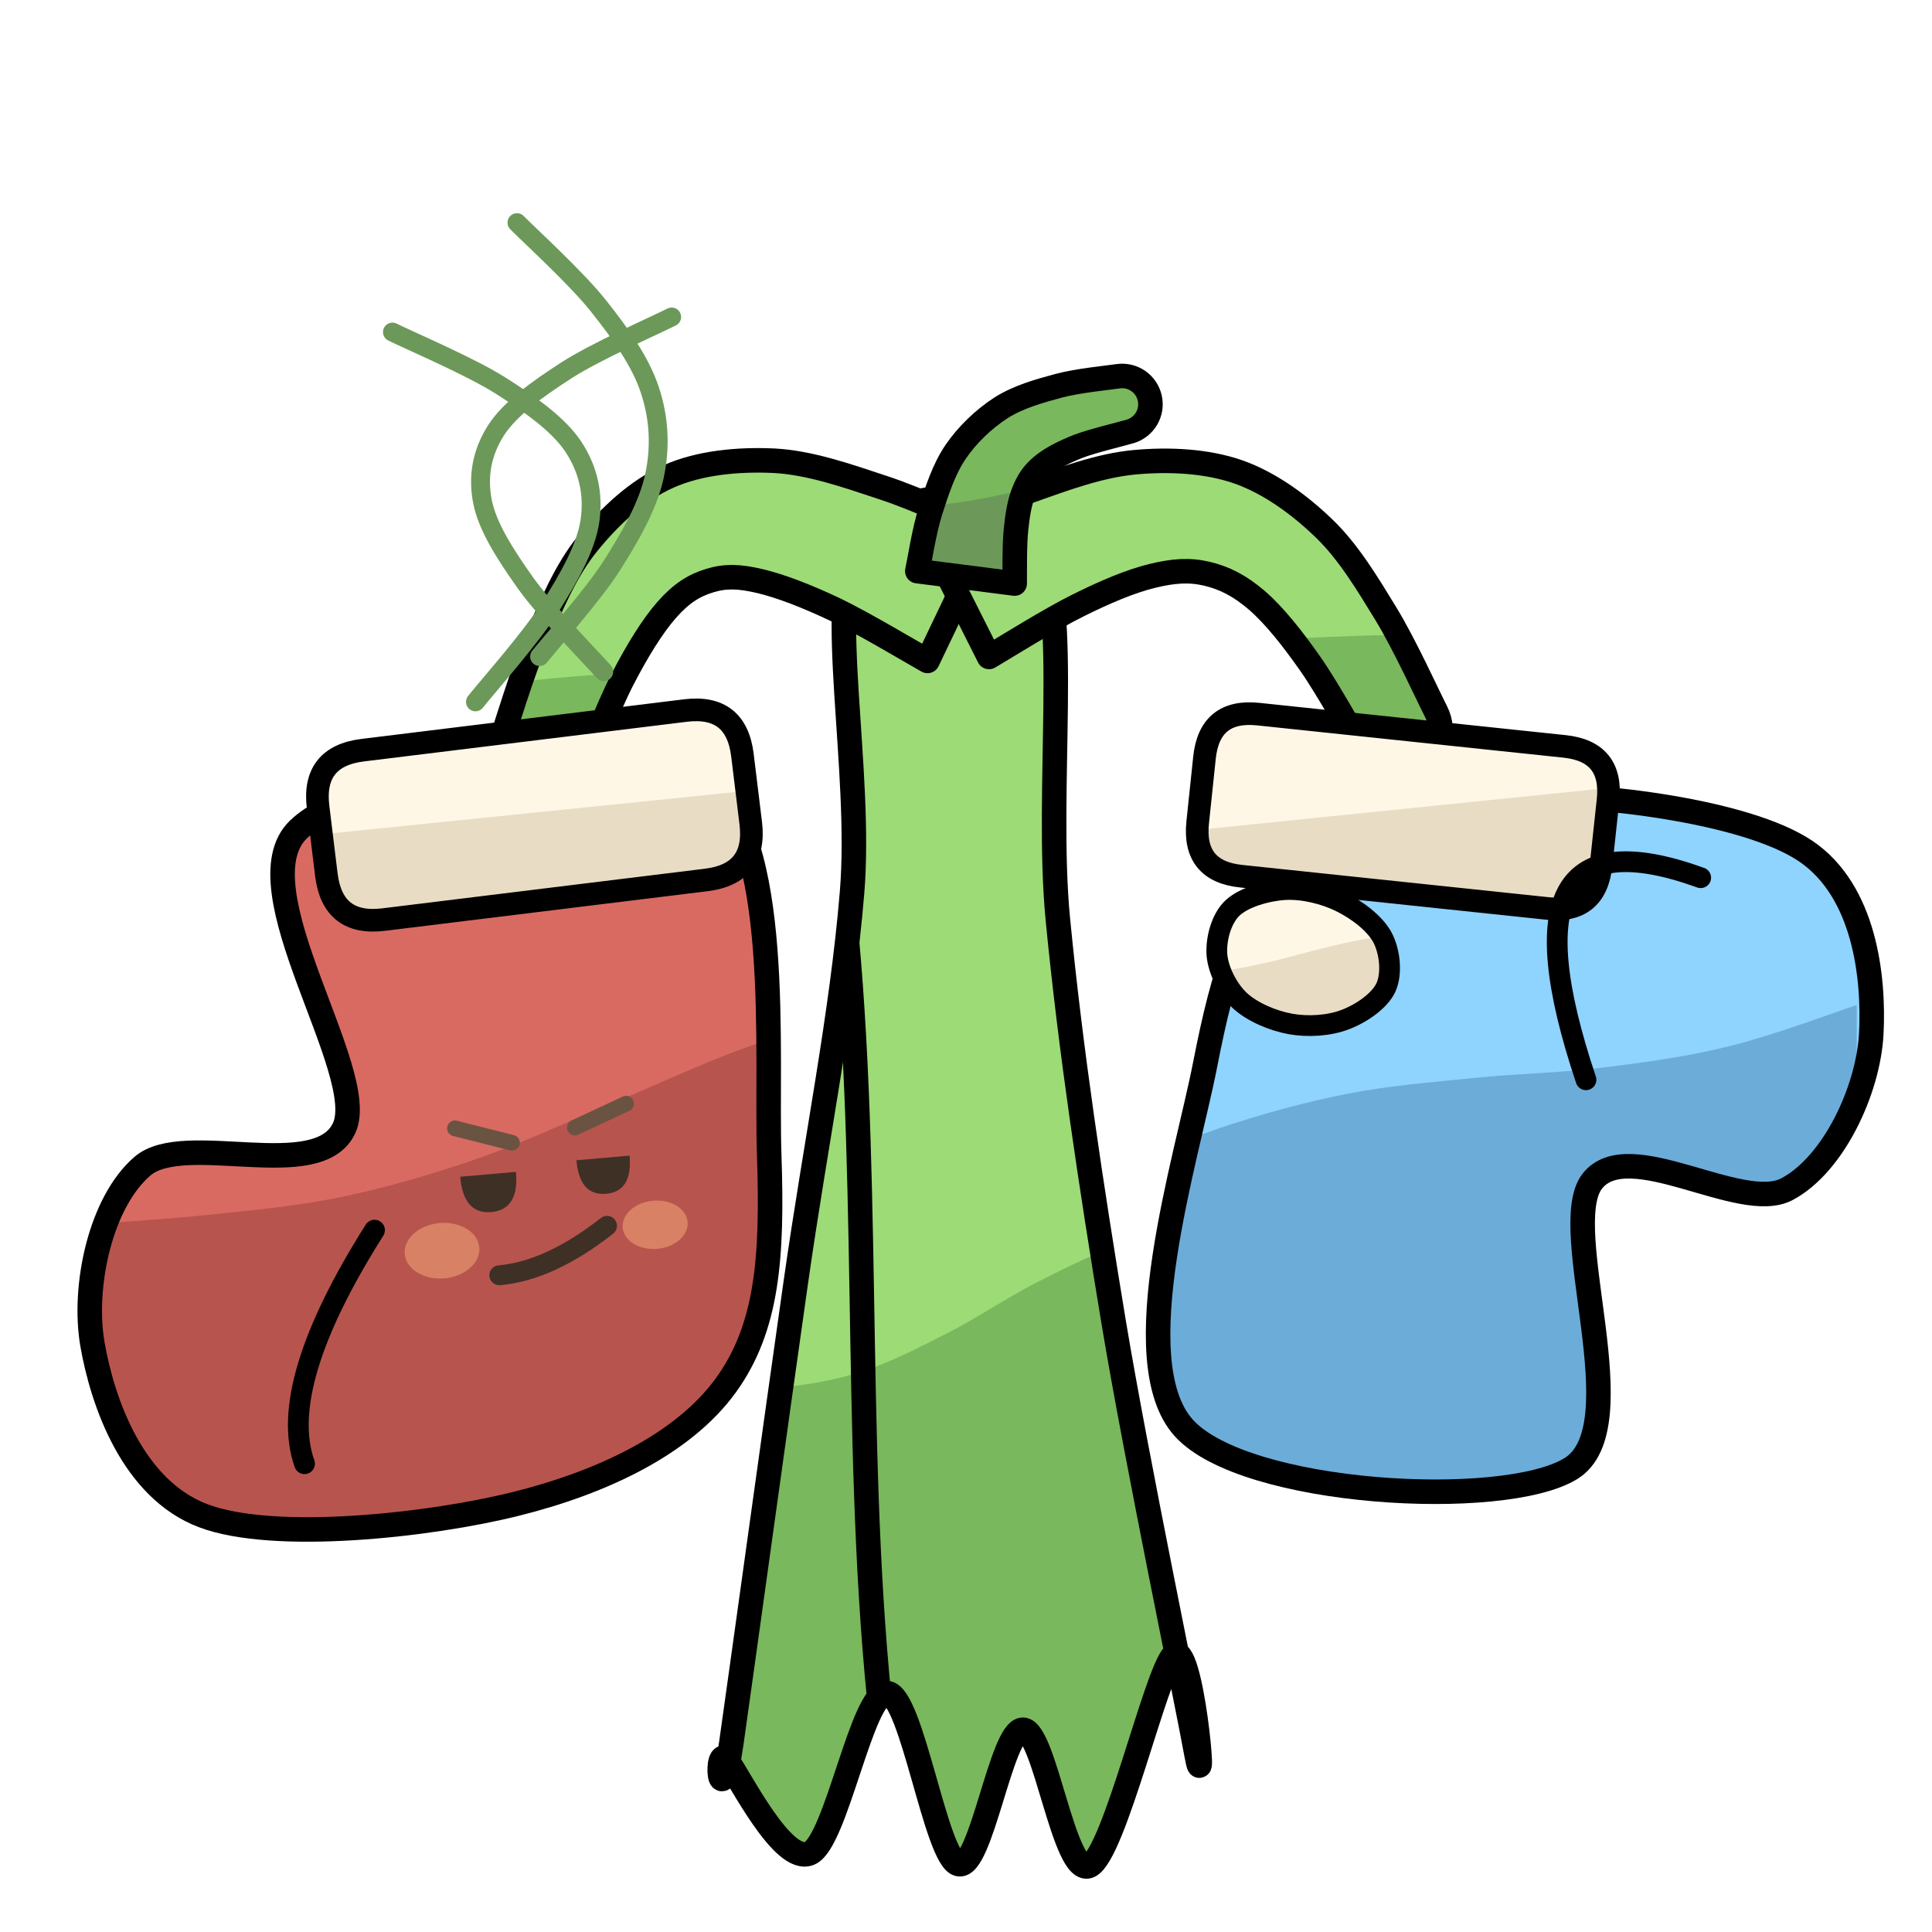
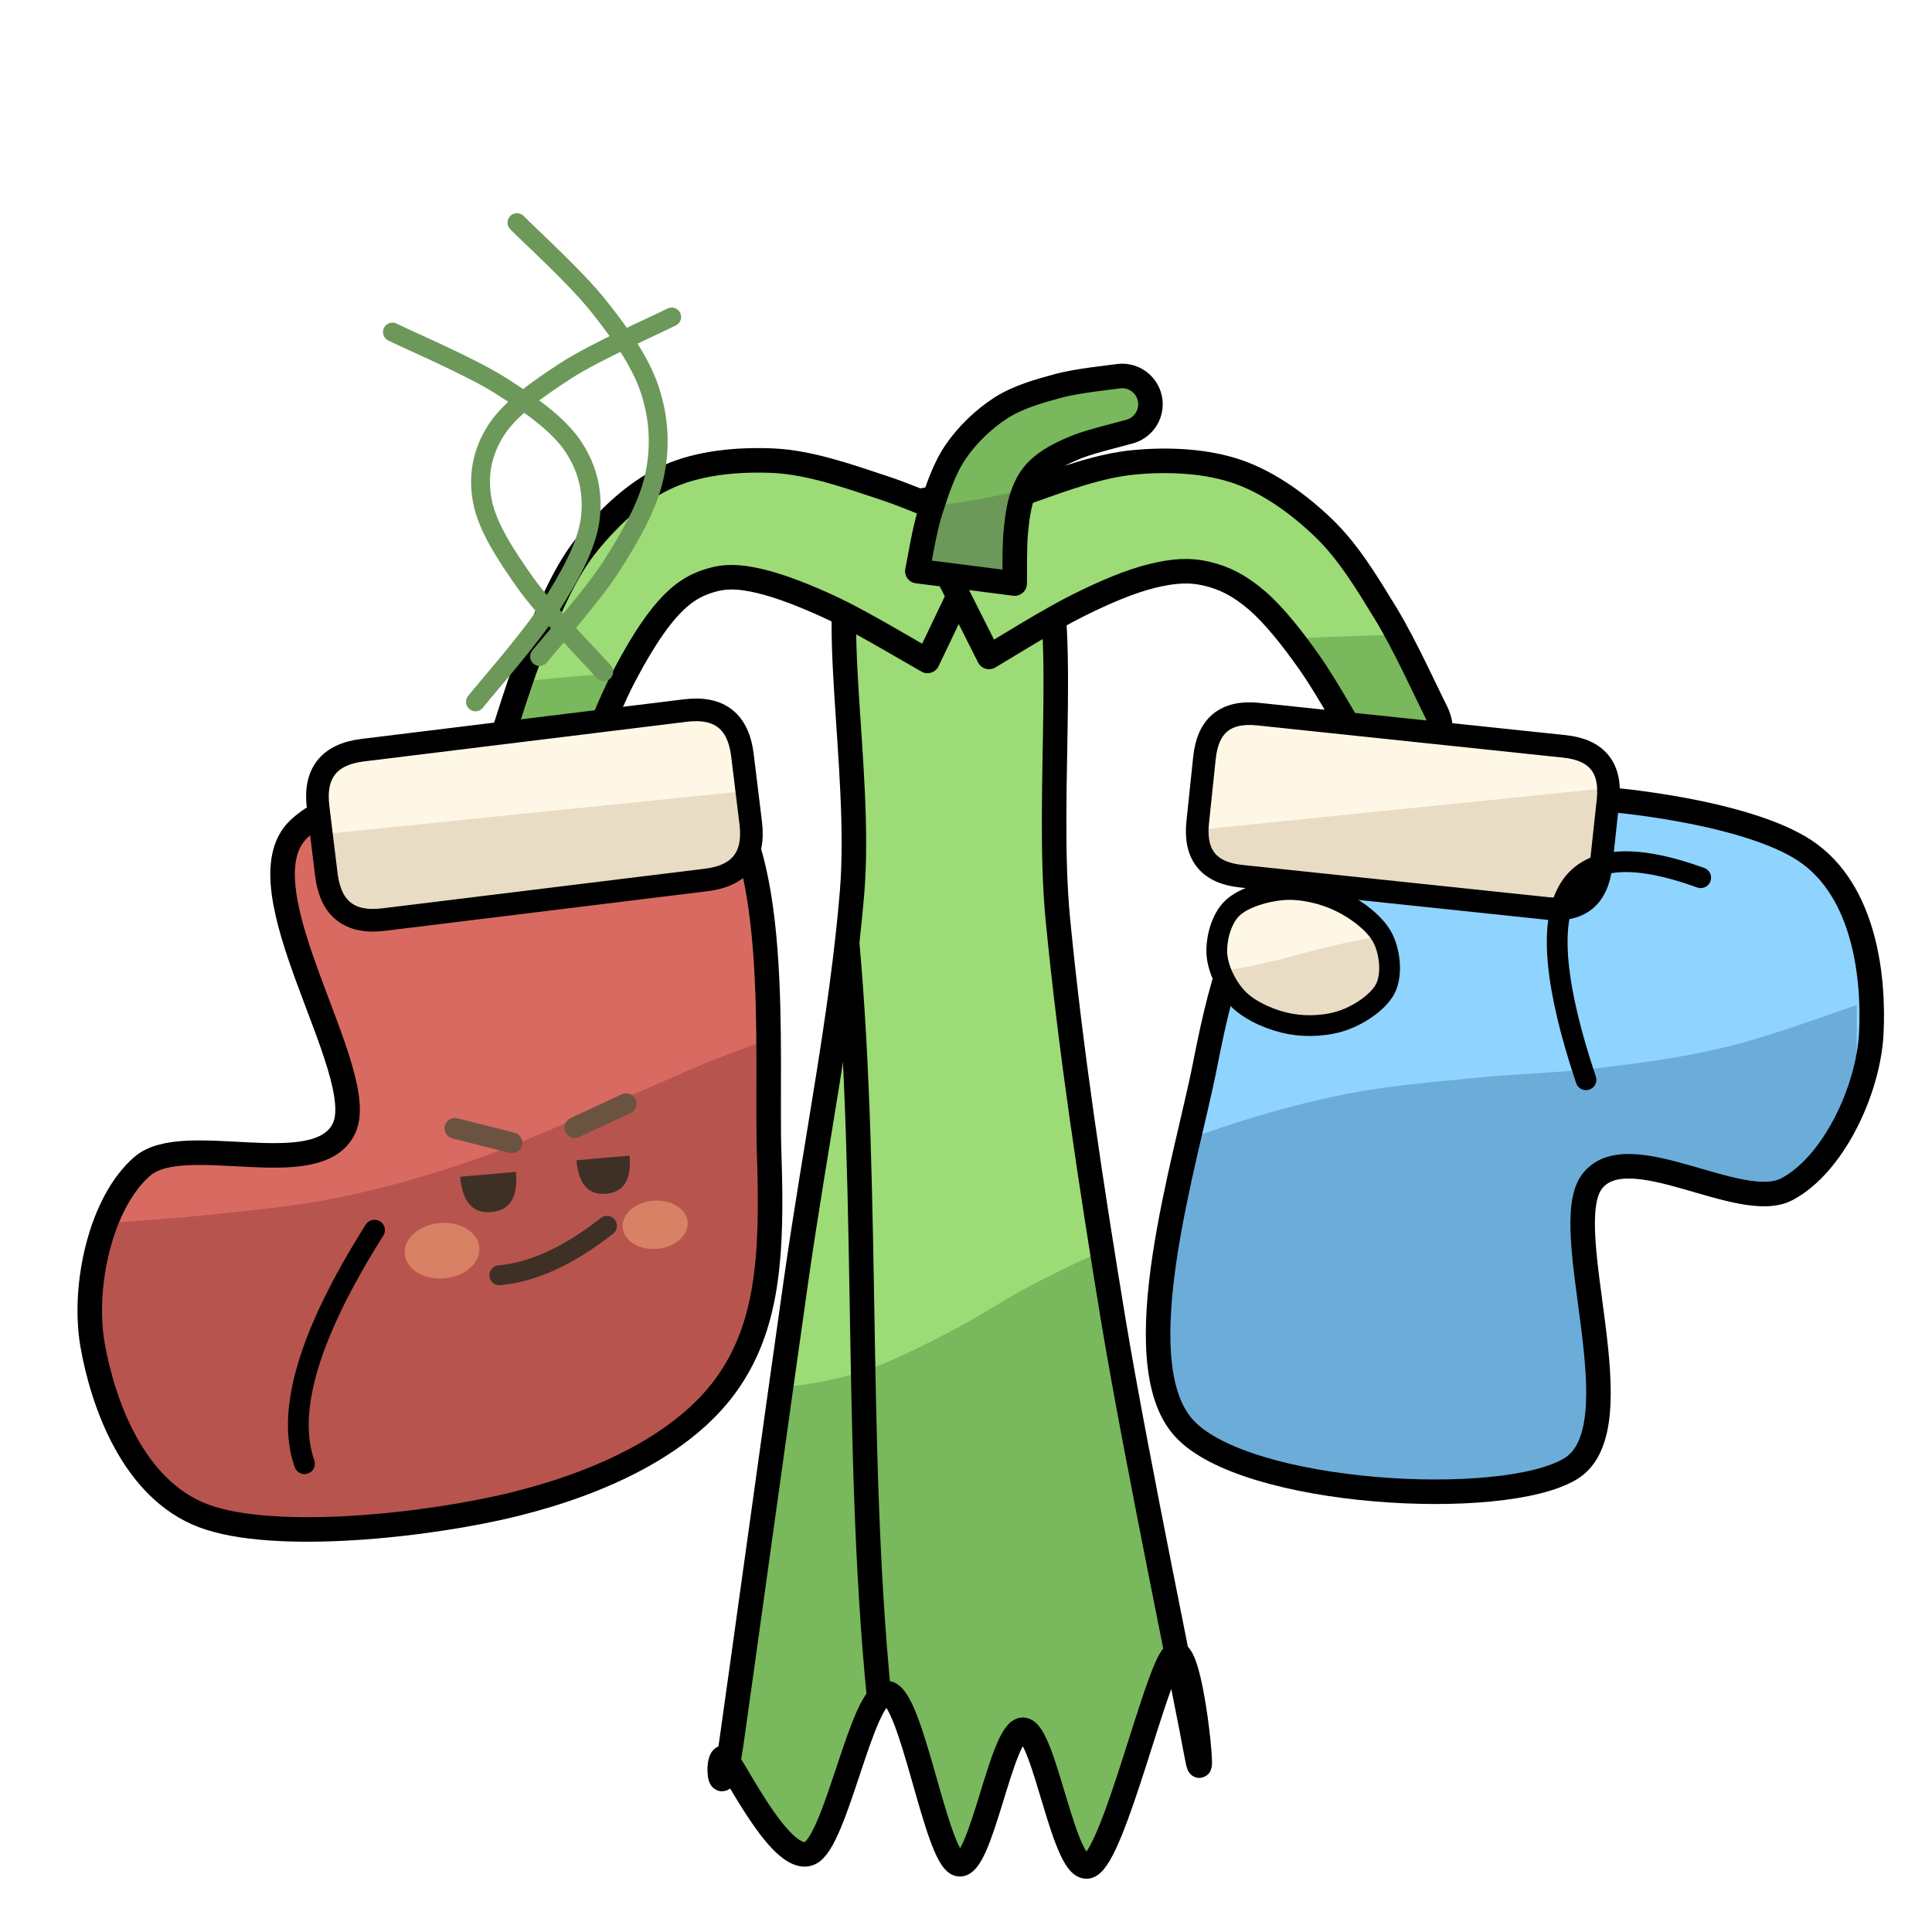
<svg xmlns="http://www.w3.org/2000/svg" width="1024" height="1024" viewBox="0 0 1024 1024">
  <defs>
    <clipPath id="k1">
      <path d="M454.0,288.0 C437.6,318.9 457.0,407.9 451.6,473.1 C446.2,538.4 432.5,604.5 421.8,679.6 C411.1,754.7 393.6,881.8 387.6,924.0 C381.5,966.2 378.5,923.3 385.5,933.1 C392.4,942.8 415.0,988.3 429.1,982.3 C443.2,976.4 457.0,896.4 470.2,897.4 C483.3,898.3 496.0,984.8 508.0,988.0 C520.0,991.3 530.7,916.6 542.2,916.8 C553.8,916.9 564.1,995.4 577.4,988.9 C590.7,982.3 612.5,887.2 622.0,877.3 C631.5,867.5 639.5,959.4 634.2,930.0 C628.9,900.6 602.6,774.7 590.3,701.0 C578.1,627.2 567.4,556.2 560.7,487.4 C554.0,418.5 567.8,321.2 550.0,288.0 C532.2,254.8 470.4,257.1 454.0,288.0 Z" />
    </clipPath>
    <clipPath id="k2">
      <path d="M524.4,281.7 C515.0,277.8 486.9,264.6 467.9,258.4 C448.9,252.1 429.2,245.2 410.3,244.2 C391.4,243.3 370.8,245.2 354.4,252.5 C337.9,259.8 323.3,273.5 311.6,287.9 C299.9,302.2 292.3,320.7 284.4,338.6 C276.6,356.6 267.9,386.2 264.6,395.7 A23.0,23.0 0 0 0 307.4,412.3 C311.2,403.6 322.2,375.0 329.9,360.1 C337.6,345.2 345.8,331.8 353.5,323.1 C361.3,314.3 368.0,310.2 376.3,307.7 C384.5,305.2 391.8,305.4 402.8,308.0 C413.8,310.6 427.7,316.0 442.5,323.0 C457.3,330.1 483.4,345.7 491.6,350.3 Z" />
    </clipPath>
    <clipPath id="k3">
      <path d="M524.2,348.2 C532.0,343.6 556.8,328.1 571.2,321.0 C585.6,313.8 599.1,308.1 610.5,305.3 C621.9,302.5 630.4,301.9 639.7,304.1 C649.0,306.3 657.1,310.4 666.3,318.3 C675.4,326.2 685.0,338.3 694.4,351.7 C703.8,365.1 718.0,390.9 722.8,398.7 A22.0,22.0 0 0 0 761.2,377.3 C756.8,368.7 744.5,341.6 734.6,325.4 C724.7,309.2 714.7,292.5 701.7,280.0 C688.6,267.4 673.0,256.0 656.3,250.1 C639.6,244.3 619.8,243.3 601.4,245.0 C583.0,246.7 564.1,253.7 545.8,260.2 C527.6,266.6 500.8,279.9 491.8,283.8 Z" />
    </clipPath>
    <clipPath id="k4">
      <path d="M537.8,309.3 C537.9,304.5 537.6,289.0 538.5,280.8 C539.3,272.7 540.4,266.2 542.7,260.5 C545.0,254.9 547.5,251.0 552.3,247.0 C557.1,243.0 563.6,239.7 571.4,236.6 C579.2,233.6 594.6,230.0 599.2,228.6 A15.0,15.0 0 0 0 592.8,199.4 C587.5,200.2 571.4,201.7 561.0,204.5 C550.6,207.3 539.6,210.4 530.5,216.2 C521.4,222.1 512.7,230.4 506.5,239.5 C500.3,248.6 496.6,260.1 493.2,270.7 C489.8,281.2 487.4,297.4 486.2,302.7 Z" />
    </clipPath>
    <clipPath id="k5">
      <path d="M158.2,439.6 C190.1,408.8 332.1,384.4 373.7,413.2 C415.3,441.9 405.8,558.8 407.7,612.3 C409.5,665.9 407.0,703.6 384.6,734.4 C362.2,765.2 319.6,785.6 273.4,797.1 C227.3,808.6 145.2,817.5 107.8,803.4 C70.4,789.3 54.4,743.4 49.0,712.5 C43.7,681.6 53.3,637.2 75.5,618.1 C97.7,599.0 168.6,627.7 182.4,597.9 C196.2,568.2 126.3,470.4 158.2,439.6 Z" />
    </clipPath>
    <clipPath id="k6">
      <path d="M168.6,427.8 Q165.3,400.9 192.3,397.6 L363.3,376.6 Q390.2,373.3 393.5,400.2 L397.9,436.2 Q401.2,463.1 374.3,466.4 L203.3,487.4 Q176.4,490.7 173.0,463.8 Z" />
    </clipPath>
    <clipPath id="k7">
      <path d="M832.4,778.5 C796.4,800.3 659.8,792.6 627.5,756.9 C595.2,721.3 628.9,614.6 638.7,564.5 C648.5,514.3 658.9,479.8 686.1,456.0 C713.4,432.1 757.3,422.3 802.4,421.4 C847.5,420.6 925.4,429.9 956.9,451.0 C988.5,472.2 993.4,518.3 991.8,548.2 C990.1,578.1 971.7,617.3 947.1,630.3 C922.5,643.3 863.1,601.4 843.9,626.1 C824.8,650.8 868.5,756.7 832.4,778.5 Z" />
    </clipPath>
    <clipPath id="k8">
      <path d="M848.6,458.4 Q845.9,484.2 820.2,481.5 L657.8,464.4 Q632.1,461.7 634.8,435.9 L638.4,401.6 Q641.1,375.8 666.9,378.5 L829.2,395.6 Q855.0,398.3 852.3,424.1 Z" />
    </clipPath>
    <clipPath id="k9">
      <path d="M710.4,477.9 C719.0,482.1 728.6,489.2 732.7,496.8 C736.7,504.3 737.9,516.0 734.6,523.3 C731.3,530.5 721.5,537.2 713.0,540.4 C704.5,543.7 693.2,544.4 683.9,542.7 C674.5,541.0 663.5,536.3 657.0,530.2 C650.6,524.1 645.7,514.2 645.0,506.1 C644.4,497.9 647.2,487.1 653.1,481.4 C659.1,475.6 671.5,472.1 681.0,471.5 C690.6,471.0 701.8,473.7 710.4,477.9 Z" />
    </clipPath>
  </defs>
  <path d="M454.0,288.0 C437.6,318.9 457.0,407.9 451.6,473.1 C446.2,538.4 432.5,604.5 421.8,679.6 C411.1,754.7 393.6,881.8 387.6,924.0 C381.5,966.2 378.5,923.3 385.5,933.1 C392.4,942.8 415.0,988.3 429.1,982.3 C443.2,976.4 457.0,896.4 470.2,897.4 C483.3,898.3 496.0,984.8 508.0,988.0 C520.0,991.3 530.7,916.6 542.2,916.8 C553.8,916.9 564.1,995.4 577.4,988.9 C590.7,982.3 612.5,887.2 622.0,877.3 C631.5,867.5 639.5,959.4 634.2,930.0 C628.9,900.6 602.6,774.7 590.3,701.0 C578.1,627.2 567.4,556.2 560.7,487.4 C554.0,418.5 567.8,321.2 550.0,288.0 C532.2,254.8 470.4,257.1 454.0,288.0 Z" fill="#9ddb76" />
  <g clip-path="url(#k1)">
    <path d="M362.8,734.0 C370.6,734.3 393.9,736.8 409.4,735.7 C425.0,734.5 440.5,732.1 456.1,727.2 C471.6,722.3 487.1,714.2 502.7,706.3 C518.2,698.4 533.8,687.7 549.3,679.8 C564.9,672.0 580.4,663.9 595.9,659.1 C611.5,654.3 627.0,652.0 642.6,650.9 C658.1,649.9 681.4,652.4 689.2,652.7 L689.2,1720.0 L362.8,1720.0 Z" fill="#79b85c" />
    <path d="M446,470 C462,610 452,760 466,900" fill="none" stroke="#000000" stroke-width="13" stroke-linejoin="round" stroke-linecap="round" />
  </g>
  <path d="M454.0,288.0 C437.6,318.9 457.0,407.9 451.6,473.1 C446.2,538.4 432.5,604.5 421.8,679.6 C411.1,754.7 393.6,881.8 387.6,924.0 C381.5,966.2 378.5,923.3 385.5,933.1 C392.4,942.8 415.0,988.3 429.1,982.3 C443.2,976.4 457.0,896.4 470.2,897.4 C483.3,898.3 496.0,984.8 508.0,988.0 C520.0,991.3 530.7,916.6 542.2,916.8 C553.8,916.9 564.1,995.4 577.4,988.9 C590.7,982.3 612.5,887.2 622.0,877.3 C631.5,867.5 639.5,959.4 634.2,930.0 C628.9,900.6 602.6,774.7 590.3,701.0 C578.1,627.2 567.4,556.2 560.7,487.4 C554.0,418.5 567.8,321.2 550.0,288.0 C532.2,254.8 470.4,257.1 454.0,288.0 Z" fill="none" stroke="#000000" stroke-width="13" stroke-linejoin="round" stroke-linecap="round" />
  <path d="M524.4,281.7 C515.0,277.8 486.9,264.6 467.9,258.4 C448.9,252.1 429.2,245.2 410.3,244.2 C391.4,243.3 370.8,245.2 354.4,252.5 C337.9,259.8 323.3,273.5 311.6,287.9 C299.9,302.2 292.3,320.7 284.4,338.6 C276.6,356.6 267.9,386.2 264.6,395.7 A23.0,23.0 0 0 0 307.4,412.3 C311.2,403.6 322.2,375.0 329.9,360.1 C337.6,345.2 345.8,331.8 353.5,323.1 C361.3,314.3 368.0,310.2 376.3,307.7 C384.5,305.2 391.8,305.4 402.8,308.0 C413.8,310.6 427.7,316.0 442.5,323.0 C457.3,330.1 483.4,345.7 491.6,350.3 Z" fill="#9ddb76" />
  <g clip-path="url(#k2)">
    <path d="M176.0,375.4 C186.5,373.8 218.1,368.7 239.1,366.0 C260.2,363.2 281.2,360.5 302.3,358.7 C323.3,356.9 344.4,355.9 365.4,355.2 C386.5,354.4 407.5,354.5 428.6,354.1 C449.6,353.6 470.7,353.4 491.7,352.3 C512.8,351.2 533.8,349.5 554.9,347.3 C575.9,345.1 607.5,340.3 618.0,338.9 L618.0,570.0 L176.0,570.0 Z" fill="#79b85c" />
  </g>
  <path d="M524.4,281.7 C515.0,277.8 486.9,264.6 467.9,258.4 C448.9,252.1 429.2,245.2 410.3,244.2 C391.4,243.3 370.8,245.2 354.4,252.5 C337.9,259.8 323.3,273.5 311.6,287.9 C299.9,302.2 292.3,320.7 284.4,338.6 C276.6,356.6 267.9,386.2 264.6,395.7 A23.0,23.0 0 0 0 307.4,412.3 C311.2,403.6 322.2,375.0 329.9,360.1 C337.6,345.2 345.8,331.8 353.5,323.1 C361.3,314.3 368.0,310.2 376.3,307.7 C384.5,305.2 391.8,305.4 402.8,308.0 C413.8,310.6 427.7,316.0 442.5,323.0 C457.3,330.1 483.4,345.7 491.6,350.3 Z" fill="none" stroke="#000000" stroke-width="13" stroke-linejoin="round" stroke-linecap="round" />
  <path d="M524.2,348.2 C532.0,343.6 556.8,328.1 571.2,321.0 C585.6,313.8 599.1,308.1 610.5,305.3 C621.9,302.5 630.4,301.9 639.7,304.1 C649.0,306.3 657.1,310.4 666.3,318.3 C675.4,326.2 685.0,338.3 694.4,351.7 C703.8,365.1 718.0,390.9 722.8,398.7 A22.0,22.0 0 0 0 761.2,377.3 C756.8,368.7 744.5,341.6 734.6,325.4 C724.7,309.2 714.7,292.5 701.7,280.0 C688.6,267.4 673.0,256.0 656.3,250.1 C639.6,244.3 619.8,243.3 601.4,245.0 C583.0,246.7 564.1,253.7 545.8,260.2 C527.6,266.6 500.8,279.9 491.8,283.8 Z" fill="#9ddb76" />
  <g clip-path="url(#k3)">
    <path d="M404.0,370.4 C414.5,369.6 446.1,367.5 467.1,365.2 C488.2,362.9 509.2,359.6 530.3,356.6 C551.3,353.6 572.4,350.0 593.4,347.3 C614.5,344.5 635.5,342.0 656.6,340.3 C677.6,338.6 698.7,337.8 719.7,337.0 C740.8,336.3 761.8,336.5 782.9,336.0 C803.9,335.5 835.5,334.4 846.0,334.1 L846.0,562.0 L404.0,562.0 Z" fill="#79b85c" />
  </g>
  <path d="M524.2,348.2 C532.0,343.6 556.8,328.1 571.2,321.0 C585.6,313.8 599.1,308.1 610.5,305.3 C621.9,302.5 630.4,301.9 639.7,304.1 C649.0,306.3 657.1,310.4 666.3,318.3 C675.4,326.2 685.0,338.3 694.4,351.7 C703.8,365.1 718.0,390.9 722.8,398.7 A22.0,22.0 0 0 0 761.2,377.3 C756.8,368.7 744.5,341.6 734.6,325.4 C724.7,309.2 714.7,292.5 701.7,280.0 C688.6,267.4 673.0,256.0 656.3,250.1 C639.6,244.3 619.8,243.3 601.4,245.0 C583.0,246.7 564.1,253.7 545.8,260.2 C527.6,266.6 500.8,279.9 491.8,283.8 Z" fill="none" stroke="#000000" stroke-width="13" stroke-linejoin="round" stroke-linecap="round" />
  <path d="M537.8,309.3 C537.9,304.5 537.6,289.0 538.5,280.8 C539.3,272.7 540.4,266.2 542.7,260.5 C545.0,254.9 547.5,251.0 552.3,247.0 C557.1,243.0 563.6,239.7 571.4,236.6 C579.2,233.6 594.6,230.0 599.2,228.6 A15.0,15.0 0 0 0 592.8,199.4 C587.5,200.2 571.4,201.7 561.0,204.5 C550.6,207.3 539.6,210.4 530.5,216.2 C521.4,222.1 512.7,230.4 506.5,239.5 C500.3,248.6 496.6,260.1 493.2,270.7 C489.8,281.2 487.4,297.4 486.2,302.7 Z" fill="#79b85c" />
  <g clip-path="url(#k4)">
    <path d="M454.0,270.0 C458.9,269.8 473.4,269.6 483.1,268.9 C492.9,268.2 502.6,267.2 512.3,265.7 C522.0,264.2 531.7,262.0 541.4,259.9 C551.1,257.8 560.9,255.1 570.6,253.0 C580.3,250.9 590.0,248.8 599.7,247.3 C609.4,245.8 619.1,244.9 628.9,244.2 C638.6,243.4 653.1,243.2 658.0,243.1 L658.0,410.0 L454.0,410.0 Z" fill="#6c9959" />
  </g>
  <path d="M537.8,309.3 C537.9,304.5 537.6,289.0 538.5,280.8 C539.3,272.7 540.4,266.2 542.7,260.5 C545.0,254.9 547.5,251.0 552.3,247.0 C557.1,243.0 563.6,239.7 571.4,236.6 C579.2,233.6 594.6,230.0 599.2,228.6 A15.0,15.0 0 0 0 592.8,199.4 C587.5,200.2 571.4,201.7 561.0,204.5 C550.6,207.3 539.6,210.4 530.5,216.2 C521.4,222.1 512.7,230.4 506.5,239.5 C500.3,248.6 496.6,260.1 493.2,270.7 C489.8,281.2 487.4,297.4 486.2,302.7 Z" fill="none" stroke="#000000" stroke-width="13" stroke-linejoin="round" stroke-linecap="round" />
  <path d="M252.0,372.0 C258.6,363.7 281.5,337.9 291.6,321.9 C301.7,305.9 310.6,290.2 312.7,276.0 C314.7,261.8 311.8,248.8 303.9,236.8 C296.0,224.9 281.2,214.5 265.2,204.3 C249.2,194.2 217.5,180.7 208.0,176.0" fill="none" stroke="#6c9959" stroke-width="10" stroke-linejoin="round" stroke-linecap="round" />
  <path d="M320.0,356.0 C313.1,348.2 289.3,324.1 278.6,309.1 C267.9,294.0 258.3,279.2 255.7,265.7 C253.1,252.2 255.5,239.7 262.9,228.1 C270.3,216.6 284.7,206.3 300.2,196.3 C315.7,186.3 346.7,172.7 356.0,168.0" fill="none" stroke="#6c9959" stroke-width="10" stroke-linejoin="round" stroke-linecap="round" />
  <path d="M286.0,348.0 C292.4,340.0 314.0,315.8 324.2,299.9 C334.3,284.0 343.4,268.1 346.8,252.6 C350.2,237.0 349.4,221.7 344.4,206.6 C339.4,191.5 328.7,176.6 317.0,161.9 C305.2,147.1 281.2,125.3 274.0,118.0" fill="none" stroke="#6c9959" stroke-width="10" stroke-linejoin="round" stroke-linecap="round" />
  <path d="M158.2,439.6 C190.1,408.8 332.1,384.4 373.7,413.2 C415.3,441.9 405.8,558.8 407.7,612.3 C409.5,665.9 407.0,703.6 384.6,734.4 C362.2,765.2 319.6,785.6 273.4,797.1 C227.3,808.6 145.2,817.5 107.8,803.4 C70.4,789.3 54.4,743.4 49.0,712.5 C43.7,681.6 53.3,637.2 75.5,618.1 C97.7,599.0 168.6,627.7 182.4,597.9 C196.2,568.2 126.3,470.4 158.2,439.6 Z" fill="#d96a62" />
  <g clip-path="url(#k5)">
    <path d="M39.3,649.4 C51.1,648.5 86.6,646.4 110.3,643.9 C134.0,641.4 157.7,639.3 181.4,634.3 C205.1,629.4 228.8,622.5 252.5,614.3 C276.2,606.1 299.8,595.0 323.5,585.2 C347.2,575.4 370.9,564.0 394.6,555.5 C418.3,546.9 442.0,539.2 465.7,533.8 C489.4,528.4 524.9,524.8 536.7,523.0 L536.7,1148.9 L39.3,1148.9 Z" fill="#b8544e" />
  </g>
  <path d="M158.2,439.6 C190.1,408.8 332.1,384.4 373.7,413.2 C415.3,441.9 405.8,558.8 407.7,612.3 C409.5,665.9 407.0,703.6 384.6,734.4 C362.2,765.2 319.6,785.6 273.4,797.1 C227.3,808.6 145.2,817.5 107.8,803.4 C70.4,789.3 54.4,743.4 49.0,712.5 C43.7,681.6 53.3,637.2 75.5,618.1 C97.7,599.0 168.6,627.7 182.4,597.9 C196.2,568.2 126.3,470.4 158.2,439.6 Z" fill="none" stroke="#000000" stroke-width="13" stroke-linejoin="round" stroke-linecap="round" />
  <path d="M168.6,427.8 Q165.3,400.9 192.3,397.6 L363.3,376.6 Q390.2,373.3 393.5,400.2 L397.9,436.2 Q401.2,463.1 374.3,466.4 L203.3,487.4 Q176.4,490.7 173.0,463.8 Z" fill="#fff7e6" />
  <g clip-path="url(#k6)">
    <path d="M172.5,442.0 L403.5,418.4 L403.5,567.7 L172.5,567.7 Z" fill="#e8dcc4" />
  </g>
  <path d="M168.6,427.8 Q165.3,400.9 192.3,397.6 L363.3,376.6 Q390.2,373.3 393.5,400.2 L397.9,436.2 Q401.2,463.1 374.3,466.4 L203.3,487.4 Q176.4,490.7 173.0,463.8 Z" fill="none" stroke="#000000" stroke-width="12" stroke-linejoin="round" stroke-linecap="round" />
  <path d="M198.5,652.0 Q146.6,734.1 161.4,775.8" fill="none" stroke="#000000" stroke-width="11" stroke-linejoin="round" stroke-linecap="round" />
  <path d="M832.4,778.5 C796.4,800.3 659.8,792.6 627.5,756.9 C595.2,721.3 628.9,614.6 638.7,564.5 C648.5,514.3 658.9,479.8 686.1,456.0 C713.4,432.1 757.3,422.3 802.4,421.4 C847.5,420.6 925.4,429.9 956.9,451.0 C988.5,472.2 993.4,518.3 991.8,548.2 C990.1,578.1 971.7,617.3 947.1,630.3 C922.5,643.3 863.1,601.4 843.9,626.1 C824.8,650.8 868.5,756.7 832.4,778.5 Z" fill="#8fd3ff" />
  <g clip-path="url(#k7)">
    <path d="M511.9,653.7 C523.1,648.9 556.9,634.3 579.4,625.0 C601.8,615.7 624.3,605.4 646.8,597.8 C669.3,590.3 691.8,584.1 714.3,579.7 C736.8,575.3 759.2,573.6 781.7,571.3 C804.2,569.0 826.7,568.7 849.2,565.9 C871.7,563.1 894.2,560.1 916.6,554.5 C939.1,549.0 972.9,536.4 984.1,532.7 L984.1,1113.9 L511.9,1113.9 Z" fill="#6cacd9" />
  </g>
  <path d="M832.4,778.5 C796.4,800.3 659.8,792.6 627.5,756.9 C595.2,721.3 628.9,614.6 638.7,564.5 C648.5,514.3 658.9,479.8 686.1,456.0 C713.4,432.1 757.3,422.3 802.4,421.4 C847.5,420.6 925.4,429.9 956.9,451.0 C988.5,472.2 993.4,518.3 991.8,548.2 C990.1,578.1 971.7,617.3 947.1,630.3 C922.5,643.3 863.1,601.4 843.9,626.1 C824.8,650.8 868.5,756.7 832.4,778.5 Z" fill="none" stroke="#000000" stroke-width="13" stroke-linejoin="round" stroke-linecap="round" />
  <path d="M848.6,458.4 Q845.9,484.2 820.2,481.5 L657.8,464.4 Q632.1,461.7 634.8,435.9 L638.4,401.6 Q641.1,375.8 666.9,378.5 L829.2,395.6 Q855.0,398.3 852.3,424.1 Z" fill="#fff7e6" />
  <g clip-path="url(#k8)">
    <path d="M638.3,439.5 L857.7,417.1 L857.7,559.5 L638.3,559.5 Z" fill="#e8dcc4" />
  </g>
  <path d="M848.6,458.4 Q845.9,484.2 820.2,481.5 L657.8,464.4 Q632.1,461.7 634.8,435.9 L638.4,401.6 Q641.1,375.8 666.9,378.5 L829.2,395.6 Q855.0,398.3 852.3,424.1 Z" fill="none" stroke="#000000" stroke-width="12" stroke-linejoin="round" stroke-linecap="round" />
  <path d="M840.6,572.3 Q791.3,425.4 901.4,465.2" fill="none" stroke="#000000" stroke-width="11" stroke-linejoin="round" stroke-linecap="round" />
  <path d="M710.4,477.9 C719.0,482.1 728.6,489.2 732.7,496.8 C736.7,504.3 737.9,516.0 734.6,523.3 C731.3,530.5 721.5,537.2 713.0,540.4 C704.5,543.7 693.2,544.4 683.9,542.7 C674.5,541.0 663.5,536.3 657.0,530.2 C650.6,524.1 645.7,514.2 645.0,506.1 C644.4,497.9 647.2,487.1 653.1,481.4 C659.1,475.6 671.5,472.1 681.0,471.5 C690.6,471.0 701.8,473.7 710.4,477.9 Z" fill="#fff7e6" />
  <g clip-path="url(#k9)">
    <path d="M615.2,517.4 C618.8,517.1 629.4,516.7 636.6,515.9 C643.7,515.2 650.8,514.3 657.9,513.0 C665.1,511.7 672.2,510.0 679.3,508.3 C686.4,506.5 693.6,504.4 700.7,502.7 C707.8,500.9 714.9,499.2 722.1,497.9 C729.2,496.7 736.3,495.8 743.4,495.0 C750.6,494.3 761.2,493.9 764.8,493.6 L764.8,616.0 L615.2,616.0 Z" fill="#e8dcc4" />
  </g>
  <path d="M710.4,477.9 C719.0,482.1 728.6,489.2 732.7,496.8 C736.7,504.3 737.9,516.0 734.6,523.3 C731.3,530.5 721.5,537.2 713.0,540.4 C704.5,543.7 693.2,544.4 683.9,542.7 C674.5,541.0 663.5,536.3 657.0,530.2 C650.6,524.1 645.7,514.2 645.0,506.1 C644.4,497.9 647.2,487.1 653.1,481.4 C659.1,475.6 671.5,472.1 681.0,471.5 C690.6,471.0 701.8,473.7 710.4,477.9 Z" fill="none" stroke="#000000" stroke-width="11" stroke-linejoin="round" stroke-linecap="round" />
  <g id="face" transform="translate(292.0,636.0) rotate(-5.0) scale(0.64)">
    <g id="face-blush">
      <ellipse cx="-93.5" cy="34.0" rx="31" ry="23" fill="#ffb77e" opacity="0.45" />
      <ellipse cx="84.2" cy="28.0" rx="27" ry="20" fill="#ffb77e" opacity="0.45" />
    </g>
    <g id="face-neutral" display="none">
      <g id="face-neutral-eyes">
        <g transform="translate(-50.0,-10.0)">
          <ellipse cx="0" cy="0" rx="21.0" ry="24.0" fill="#3f3026" transform="rotate(-7)" />
        </g>
        <g transform="translate(46.0,-16.0)">
          <ellipse cx="0" cy="0" rx="20.0" ry="22.8" fill="#3f3026" transform="rotate(6)" />
        </g>
      </g>
      <g id="face-neutral-mouth">
        <path d="M-34.8,49.6 Q-4.0,69.4 29.0,46.3" fill="none" stroke="#3f3026" stroke-width="16.5" stroke-linejoin="round" stroke-linecap="round" />
      </g>
    </g>
    <g id="face-happy" display="none">
      <g id="face-happy-eyes">
        <g transform="translate(-50.0,-10.0)">
          <path d="M-26.5,7.4 Q0.0,-27.7 25.4,5.5" fill="none" stroke="#3f3026" stroke-width="13.8" stroke-linejoin="round" stroke-linecap="round" />
        </g>
        <g transform="translate(46.0,-16.0)">
          <path d="M-25.2,7.0 Q0.0,-26.3 24.1,5.3" fill="none" stroke="#3f3026" stroke-width="13.2" stroke-linejoin="round" stroke-linecap="round" />
        </g>
      </g>
      <g id="face-happy-mouth">
        <path d="M-50.2,40.8 Q-4.0,89.2 44.4,37.5" fill="none" stroke="#3f3026" stroke-width="17.6" stroke-linejoin="round" stroke-linecap="round" />
      </g>
    </g>
    <g id="face-delighted" display="none">
      <g id="face-delighted-eyes">
        <g transform="translate(-50.0,-10.0)">
          <path d="M-26.5,7.4 Q0.0,-27.7 25.4,5.5" fill="none" stroke="#3f3026" stroke-width="13.8" stroke-linejoin="round" stroke-linecap="round" />
        </g>
        <g transform="translate(46.0,-16.0)">
          <path d="M-25.2,7.0 Q0.0,-26.3 24.1,5.3" fill="none" stroke="#3f3026" stroke-width="13.2" stroke-linejoin="round" stroke-linecap="round" />
        </g>
      </g>
      <g id="face-delighted-mouth">
        <path d="M-56.8,34.2 Q-4.0,43.0 48.8,27.6 Q47.7,109.0 -4.0,113.4 Q-55.7,106.8 -56.8,34.2 Z" fill="#3f3026" />
        <path d="M-51.3,39.7 Q-4.0,47.4 43.3,33.1 L41.1,55.1 Q-4.0,67.2 -49.1,59.5 Z" fill="#fff7e6" />
        <ellipse cx="-1.8" cy="91.4" rx="22.0" ry="14.3" fill="#d96a62" />
      </g>
    </g>
    <g id="face-sleepy" display="none">
      <g id="face-sleepy-brows">
-         <path d="M-72,-62 Q-50,-54 -28,-64" fill="none" stroke="#6b5342" stroke-width="12" stroke-linejoin="round" stroke-linecap="round" />
+         <path d="M-72,-62 Q-50,-54 -28,-64" fill="none" stroke="#6b5342" stroke-width="17.19" stroke-linejoin="round" stroke-linecap="round" />
      </g>
      <g id="face-sleepy-eyes">
        <g transform="translate(-50.0,-10.0)">
          <path d="M-26.5,-7.4 Q0.0,16.6 25.4,-9.2" fill="none" stroke="#3f3026" stroke-width="13.8" stroke-linejoin="round" stroke-linecap="round" />
        </g>
        <g transform="translate(46.0,-16.0)">
          <path d="M-25.2,-7.0 Q0.0,15.8 24.1,-8.8" fill="none" stroke="#3f3026" stroke-width="13.2" stroke-linejoin="round" stroke-linecap="round" />
        </g>
      </g>
      <g id="face-sleepy-mouth">
        <ellipse cx="-4.0" cy="58.4" rx="16.5" ry="19.8" fill="#3f3026" />
      </g>
    </g>
    <g id="face-surprised" display="none">
      <g id="face-surprised-brows">
-         <path d="M-72,-70 Q-50,-90 -28,-72" fill="none" stroke="#6b5342" stroke-width="13" stroke-linejoin="round" stroke-linecap="round" />
-         <path d="M25,-78 Q47,-99 69,-80" fill="none" stroke="#6b5342" stroke-width="13" stroke-linejoin="round" stroke-linecap="round" />
+         <path d="M-72,-70 Q-50,-90 -28,-72" fill="none" stroke="#6b5342" stroke-width="17.19" stroke-linejoin="round" stroke-linecap="round" />
+         <path d="M25,-78 Q47,-99 69,-80" fill="none" stroke="#6b5342" stroke-width="17.19" stroke-linejoin="round" stroke-linecap="round" />
      </g>
      <g id="face-surprised-eyes">
        <g transform="translate(-50.0,-10.0)">
          <ellipse cx="0" cy="0" rx="24.3" ry="28.6" fill="#3f3026" />
          <ellipse cx="-7.7" cy="-11.1" rx="7.8" ry="8.3" fill="#fff7e6" />
        </g>
        <g transform="translate(46.0,-16.0)">
          <ellipse cx="0" cy="0" rx="23.1" ry="27.2" fill="#3f3026" />
          <ellipse cx="-7.4" cy="-10.5" rx="7.4" ry="7.9" fill="#fff7e6" />
        </g>
      </g>
      <g id="face-surprised-mouth">
        <ellipse cx="-2.9" cy="62.8" rx="22.0" ry="29.7" fill="#3f3026" />
      </g>
    </g>
    <g id="face-mischief">
      <g id="face-mischief-brows">
-         <path d="M-74,-66 L-28,-50" fill="none" stroke="#6b5342" stroke-width="13" stroke-linejoin="round" stroke-linecap="round" />
-         <path d="M69,-74 L25,-58" fill="none" stroke="#6b5342" stroke-width="13" stroke-linejoin="round" stroke-linecap="round" />
+         <path d="M-74,-66 L-28,-50" fill="none" stroke="#6b5342" stroke-width="17.19" stroke-linejoin="round" stroke-linecap="round" />
+         <path d="M69,-74 L25,-58" fill="none" stroke="#6b5342" stroke-width="17.19" stroke-linejoin="round" stroke-linecap="round" />
      </g>
      <g id="face-mischief-eyes">
        <g transform="translate(-50.0,-10.0)">
          <path d="M-23.2,-15.7 L23.2,-15.7 Q23.2,15.7 0.0,15.7 Q-23.2,15.7 -23.2,-15.7 Z" fill="#3f3026" />
        </g>
        <g transform="translate(46.0,-16.0)">
          <path d="M-22.1,-14.9 L22.1,-14.9 Q22.1,14.9 0.0,14.9 Q-22.1,14.9 -22.1,-14.9 Z" fill="#3f3026" />
        </g>
      </g>
      <g id="face-mischief-mouth">
        <path d="M-48.0,58.4 Q-6.2,58.4 44.4,25.4" fill="none" stroke="#3f3026" stroke-width="16.5" stroke-linejoin="round" stroke-linecap="round" />
      </g>
    </g>
    <g id="face-blink" display="none">
      <g id="face-blink-eyes">
        <g transform="translate(-50.0,-10.0)">
          <path d="M-28.7,1.8 Q0.0,-5.5 27.6,0.9" fill="none" stroke="#3f3026" stroke-width="14.8" stroke-linejoin="round" stroke-linecap="round" />
        </g>
        <g transform="translate(46.0,-16.0)">
          <path d="M-27.3,1.8 Q0.0,-5.3 26.3,0.9" fill="none" stroke="#3f3026" stroke-width="14.0" stroke-linejoin="round" stroke-linecap="round" />
        </g>
      </g>
      <g id="face-blink-mouth">
        <path d="M-34.8,49.6 Q-4.0,69.4 29.0,46.3" fill="none" stroke="#3f3026" stroke-width="16.5" stroke-linejoin="round" stroke-linecap="round" />
      </g>
    </g>
  </g>
</svg>
